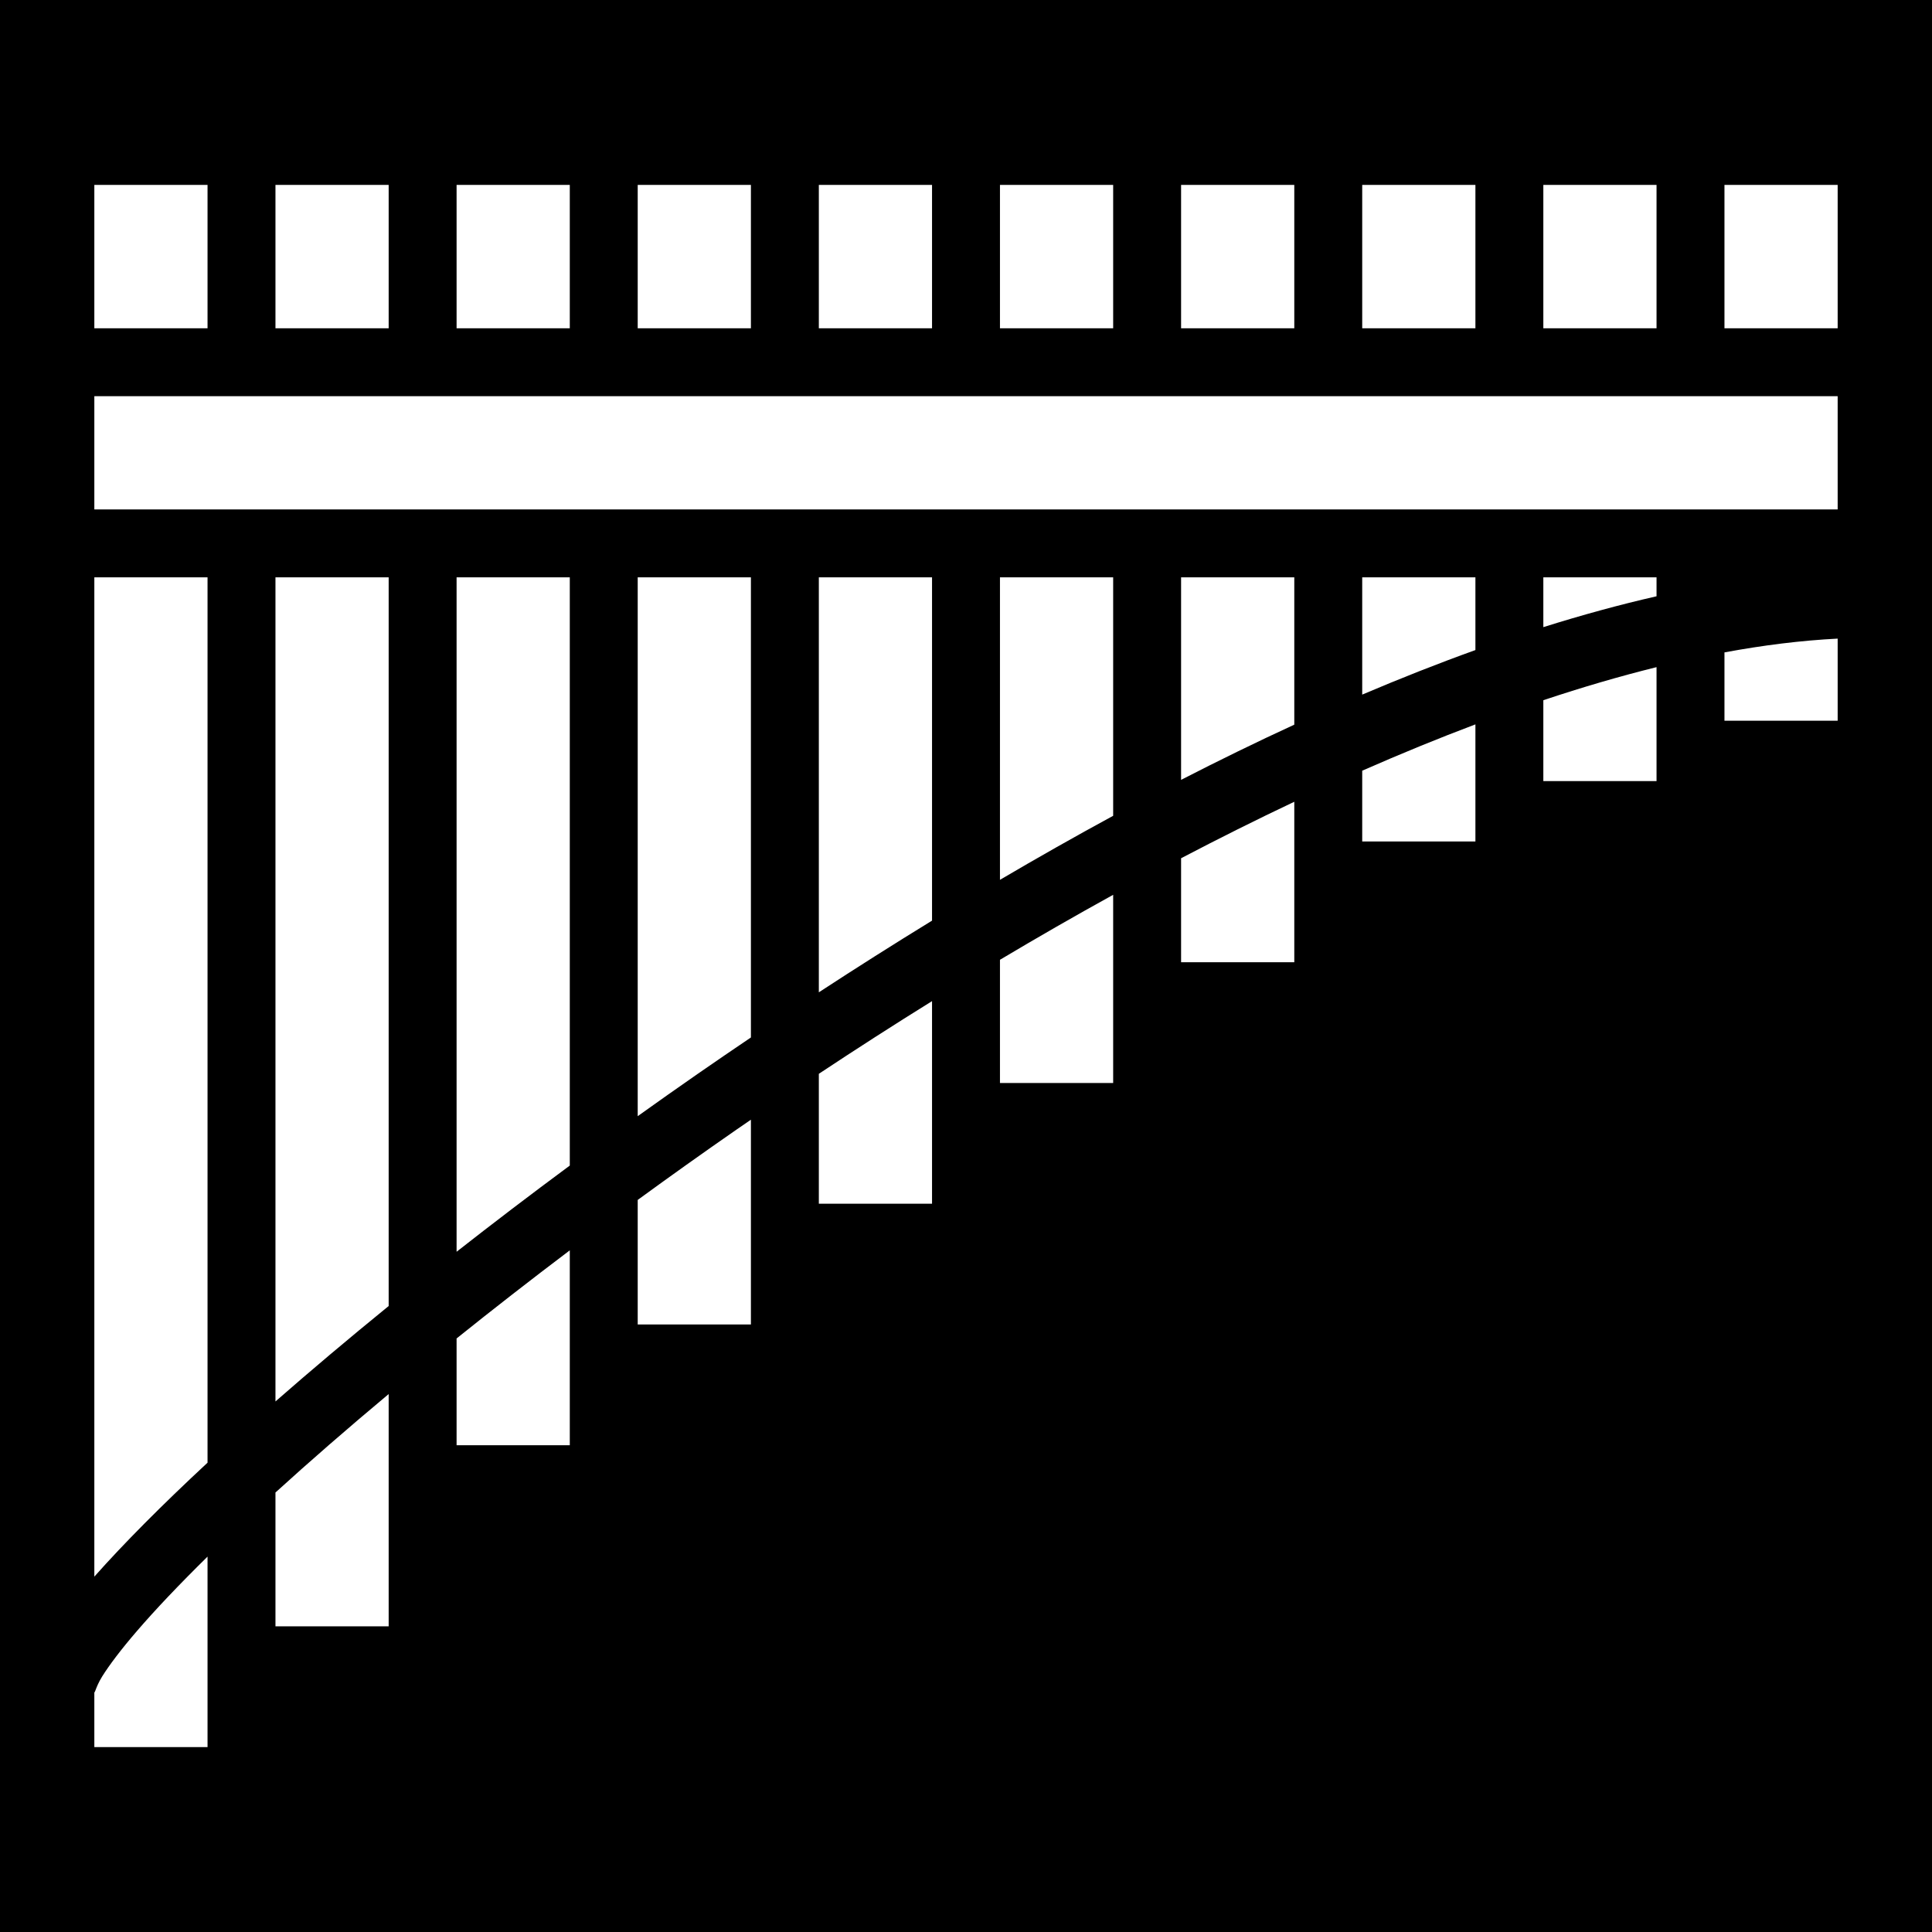
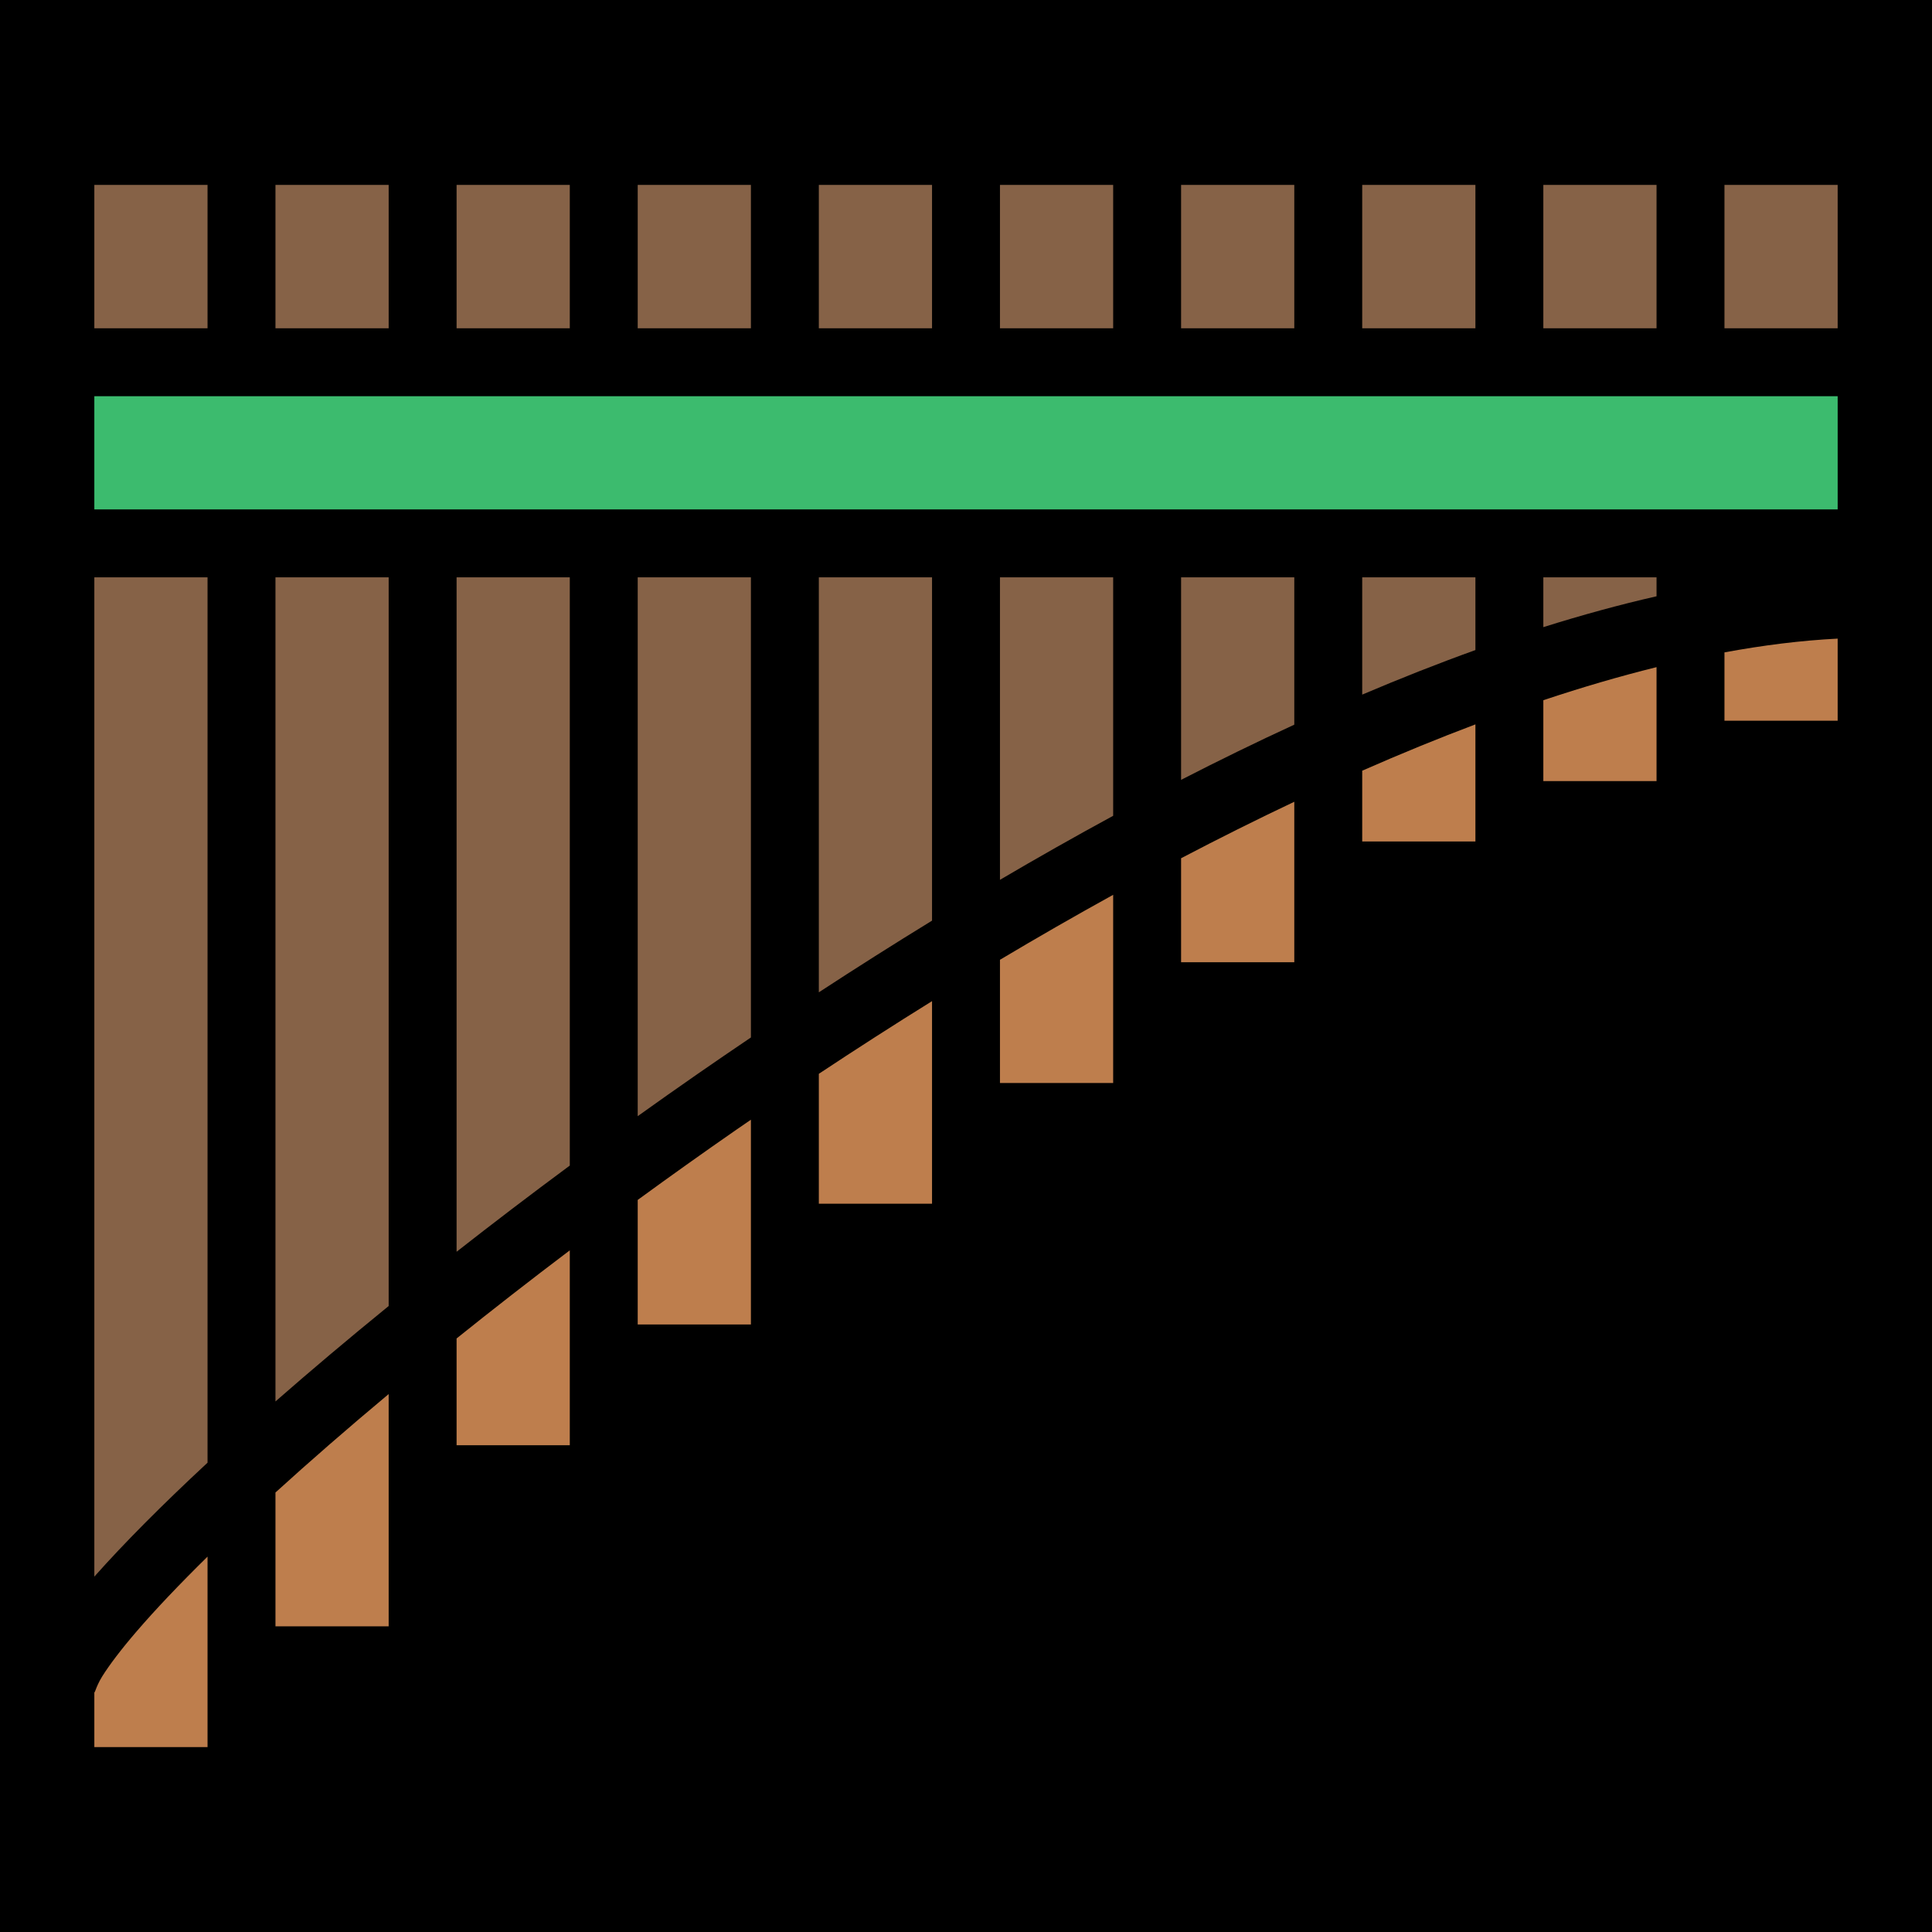
- <svg xmlns="http://www.w3.org/2000/svg" viewBox="0 0 512 512">
-   <path d="M0 0h512v512H0z" />
-   <path fill="#fff" d="M25 49v38h30V49H25zm48 0v38h30V49H73zm48 0v38h30V49h-30zm48 0v38h30V49h-30zm48 0v38h30V49h-30zm48 0v38h30V49h-30zm48 0v38h30V49h-30zm48 0v38h30V49h-30zm48 0v38h30V49h-30zm48 0v38h30V49h-30zM25 105v30h462v-30H25zm0 48v264.824c7.76-8.745 17.86-18.918 30-30.197V153H25zm48 0v218.402c9.233-8.09 19.286-16.572 30-25.295V153H73zm48 0v178.73c9.595-7.523 19.615-15.16 30-22.843V153h-30zm48 0v142.795c5.223-3.735 10.506-7.468 15.87-11.19 4.66-3.233 9.38-6.454 14.13-9.666V153h-30zm48 0v109.975c9.866-6.444 19.878-12.792 30-18.998V153h-30zm48 0v80.164c9.938-5.843 19.95-11.515 30-16.97V153h-30zm48 0v53.67c10.002-5.138 20.014-10.032 30-14.63V153h-30zm48 0v31.078c10.065-4.28 20.08-8.24 30-11.805V153h-30zm48 0v13.2c10.142-3.19 20.155-5.935 30-8.18V153h-30zm78 16.24c-9.602.487-19.63 1.73-30 3.65V191h30v-21.76zm-48 7.56c-9.776 2.42-19.793 5.358-30 8.762V207h30v-30.2zm-48 15.167c-9.883 3.725-19.9 7.835-30 12.277V223h30v-31.033zm-48 20.51c-9.97 4.718-19.984 9.72-30 14.966V255h30v-42.523zm-48 24.656c-10.05 5.545-20.064 11.298-30 17.22V287h30v-49.867zm-48 28.176c-10.14 6.298-20.155 12.735-30 19.262V319h30v-53.69zm-48 31.424c-1.29.887-2.588 1.772-3.87 2.66-8.907 6.18-17.628 12.397-26.13 18.6V351h30v-54.266zm-48 34.62c-10.453 7.895-20.473 15.708-30 23.353V383h30v-51.646zm-48 38.087c-10.922 9.127-20.983 17.888-30 26.09V431h30v-61.56zm-48 43.08c-7.535 7.413-13.883 14.104-18.77 19.787-4.14 4.81-7.254 8.933-9.14 11.953-1.887 3.02-2.09 5.303-2.09 3.74v15h30v-50.48z" />
+ <svg xmlns="http://www.w3.org/2000/svg" width="100%" height="100%" viewBox="0 0 512 512" version="1.1" xml:space="preserve" style="fill-rule:evenodd;clip-rule:evenodd;stroke-linejoin:round;stroke-miterlimit:2;">
+   <rect x="0" y="0" width="512" height="512" style="fill-rule:nonzero;" />
+   <path d="M25,49L25,87L55,87L55,49L25,49ZM73,49L73,87L103,87L103,49L73,49ZM121,49L121,87L151,87L151,49L121,49ZM169,49L169,87L199,87L199,49L169,49ZM217,49L217,87L247,87L247,49L217,49ZM265,49L265,87L295,87L295,49L265,49ZM313,49L313,87L343,87L343,49L313,49ZM361,49L361,87L391,87L391,49L361,49ZM409,49L409,87L439,87L439,49L409,49ZM457,49L457,87L487,87L487,49L457,49ZM25,153L25,417.824C32.76,409.079 42.86,398.906 55,387.627L55,153L25,153ZM73,153L73,371.402C82.233,363.312 92.286,354.83 103,346.107L103,153L73,153ZM121,153L121,331.73C130.595,324.207 140.615,316.57 151,308.887L151,153L121,153ZM169,153L169,295.795C174.223,292.06 179.506,288.327 184.87,284.605C189.53,281.372 194.25,278.151 199,274.939L199,153L169,153ZM217,153L217,262.975C226.866,256.531 236.878,250.183 247,243.977L247,153L217,153ZM265,153L265,233.164C274.938,227.321 284.95,221.649 295,216.194L295,153L265,153ZM313,153L313,206.67C323.002,201.532 333.014,196.638 343,192.04L343,153L313,153ZM361,153L361,184.078C371.065,179.798 381.08,175.838 391,172.273L391,153L361,153ZM409,153L409,166.2C419.142,163.01 429.155,160.265 439,158.02L439,153L409,153Z" style="fill:rgb(134,98,71);fill-rule:nonzero;" />
+   <rect x="25" y="105" width="462" height="30" style="fill:rgb(60,187,110);" />
+   <path d="M487,169.24L487,191L457,191L457,172.89C467.37,170.97 477.398,169.727 487,169.24ZM439,176.8L439,207L409,207L409,185.562C419.207,182.158 429.224,179.22 439,176.8ZM391,191.967L391,223L361,223L361,204.244C371.1,199.802 381.117,195.692 391,191.967ZM343,212.477L343,255L313,255L313,227.443C323.016,222.197 333.03,217.195 343,212.477ZM295,237.133L295,287L265,287L265,254.353C274.936,248.431 284.95,242.678 295,237.133ZM247,265.31L247,319L217,319L217,284.571C226.845,278.044 236.86,271.608 247,265.31ZM199,296.734L199,351L169,351L169,317.993C177.502,311.79 186.223,305.573 195.13,299.393C196.412,298.505 197.71,297.621 199,296.734ZM151,331.354L151,383L121,383L121,354.706C130.527,347.061 140.547,339.249 151,331.354ZM103,369.44L103,431L73,431L73,395.53C82.017,387.328 92.078,378.567 103,369.44ZM55,412.52L55,463L25,463L25,448C25,449.563 25.203,447.28 27.09,444.26C28.976,441.24 32.09,437.117 36.23,432.307C41.117,426.624 47.465,419.933 55,412.52Z" style="fill:rgb(190,126,77);" />
</svg>
